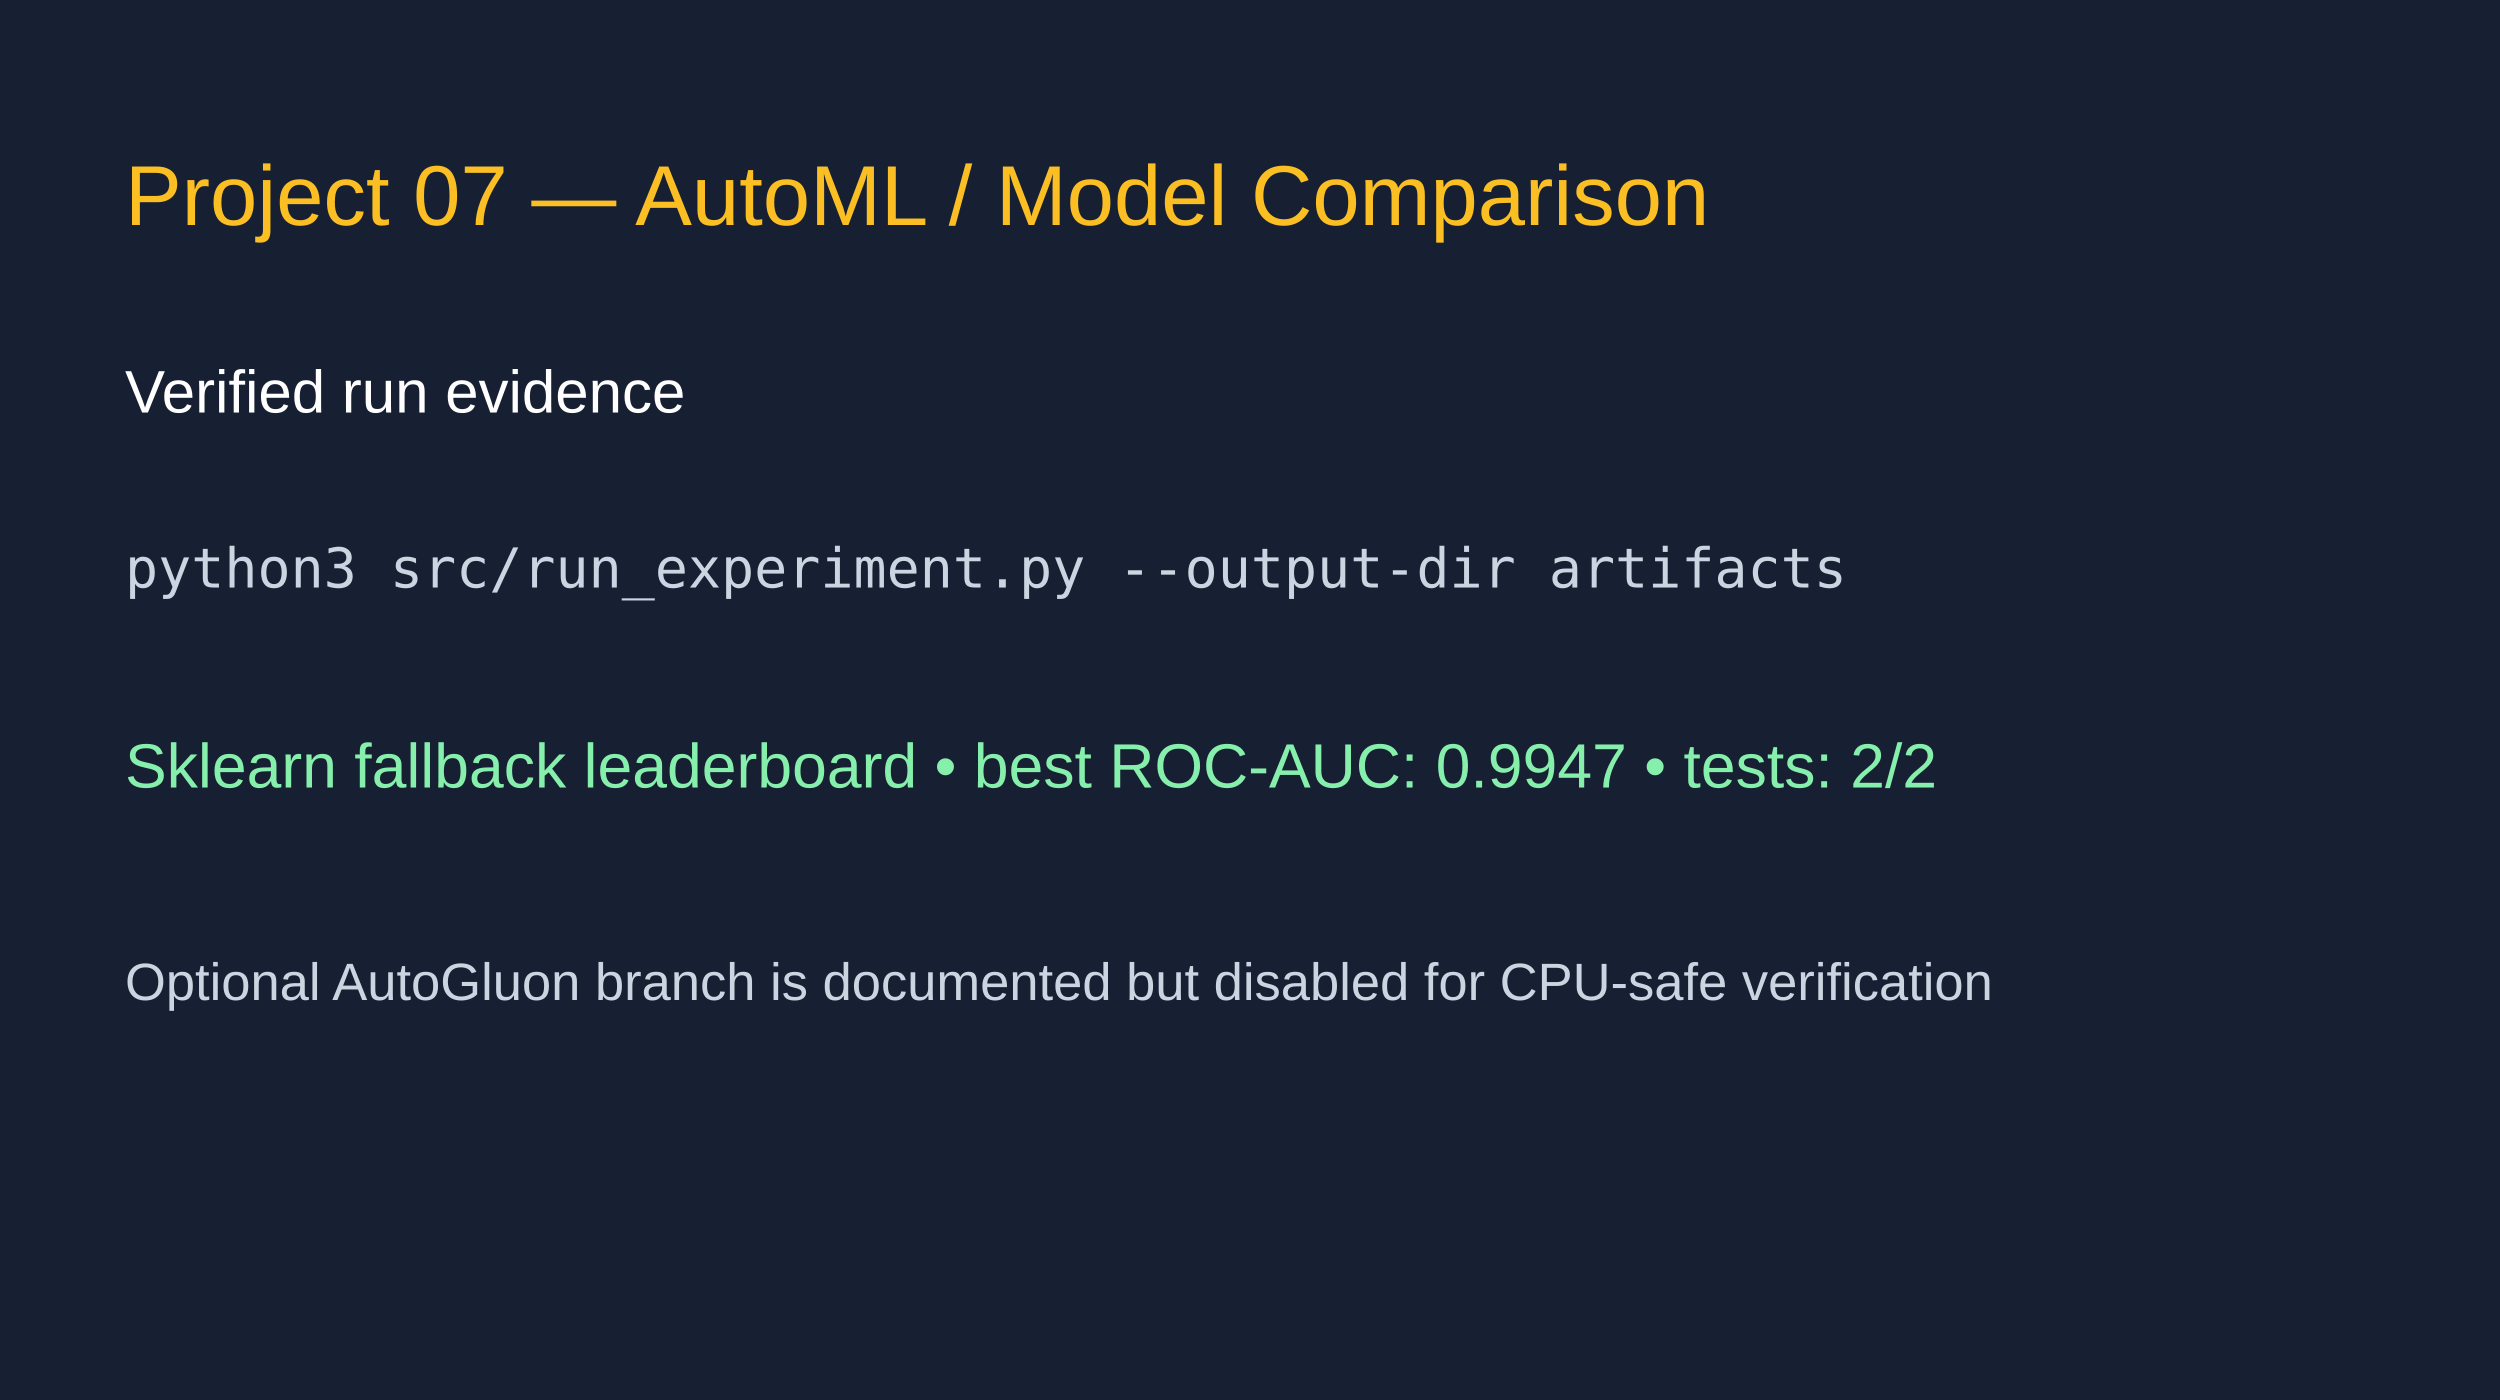
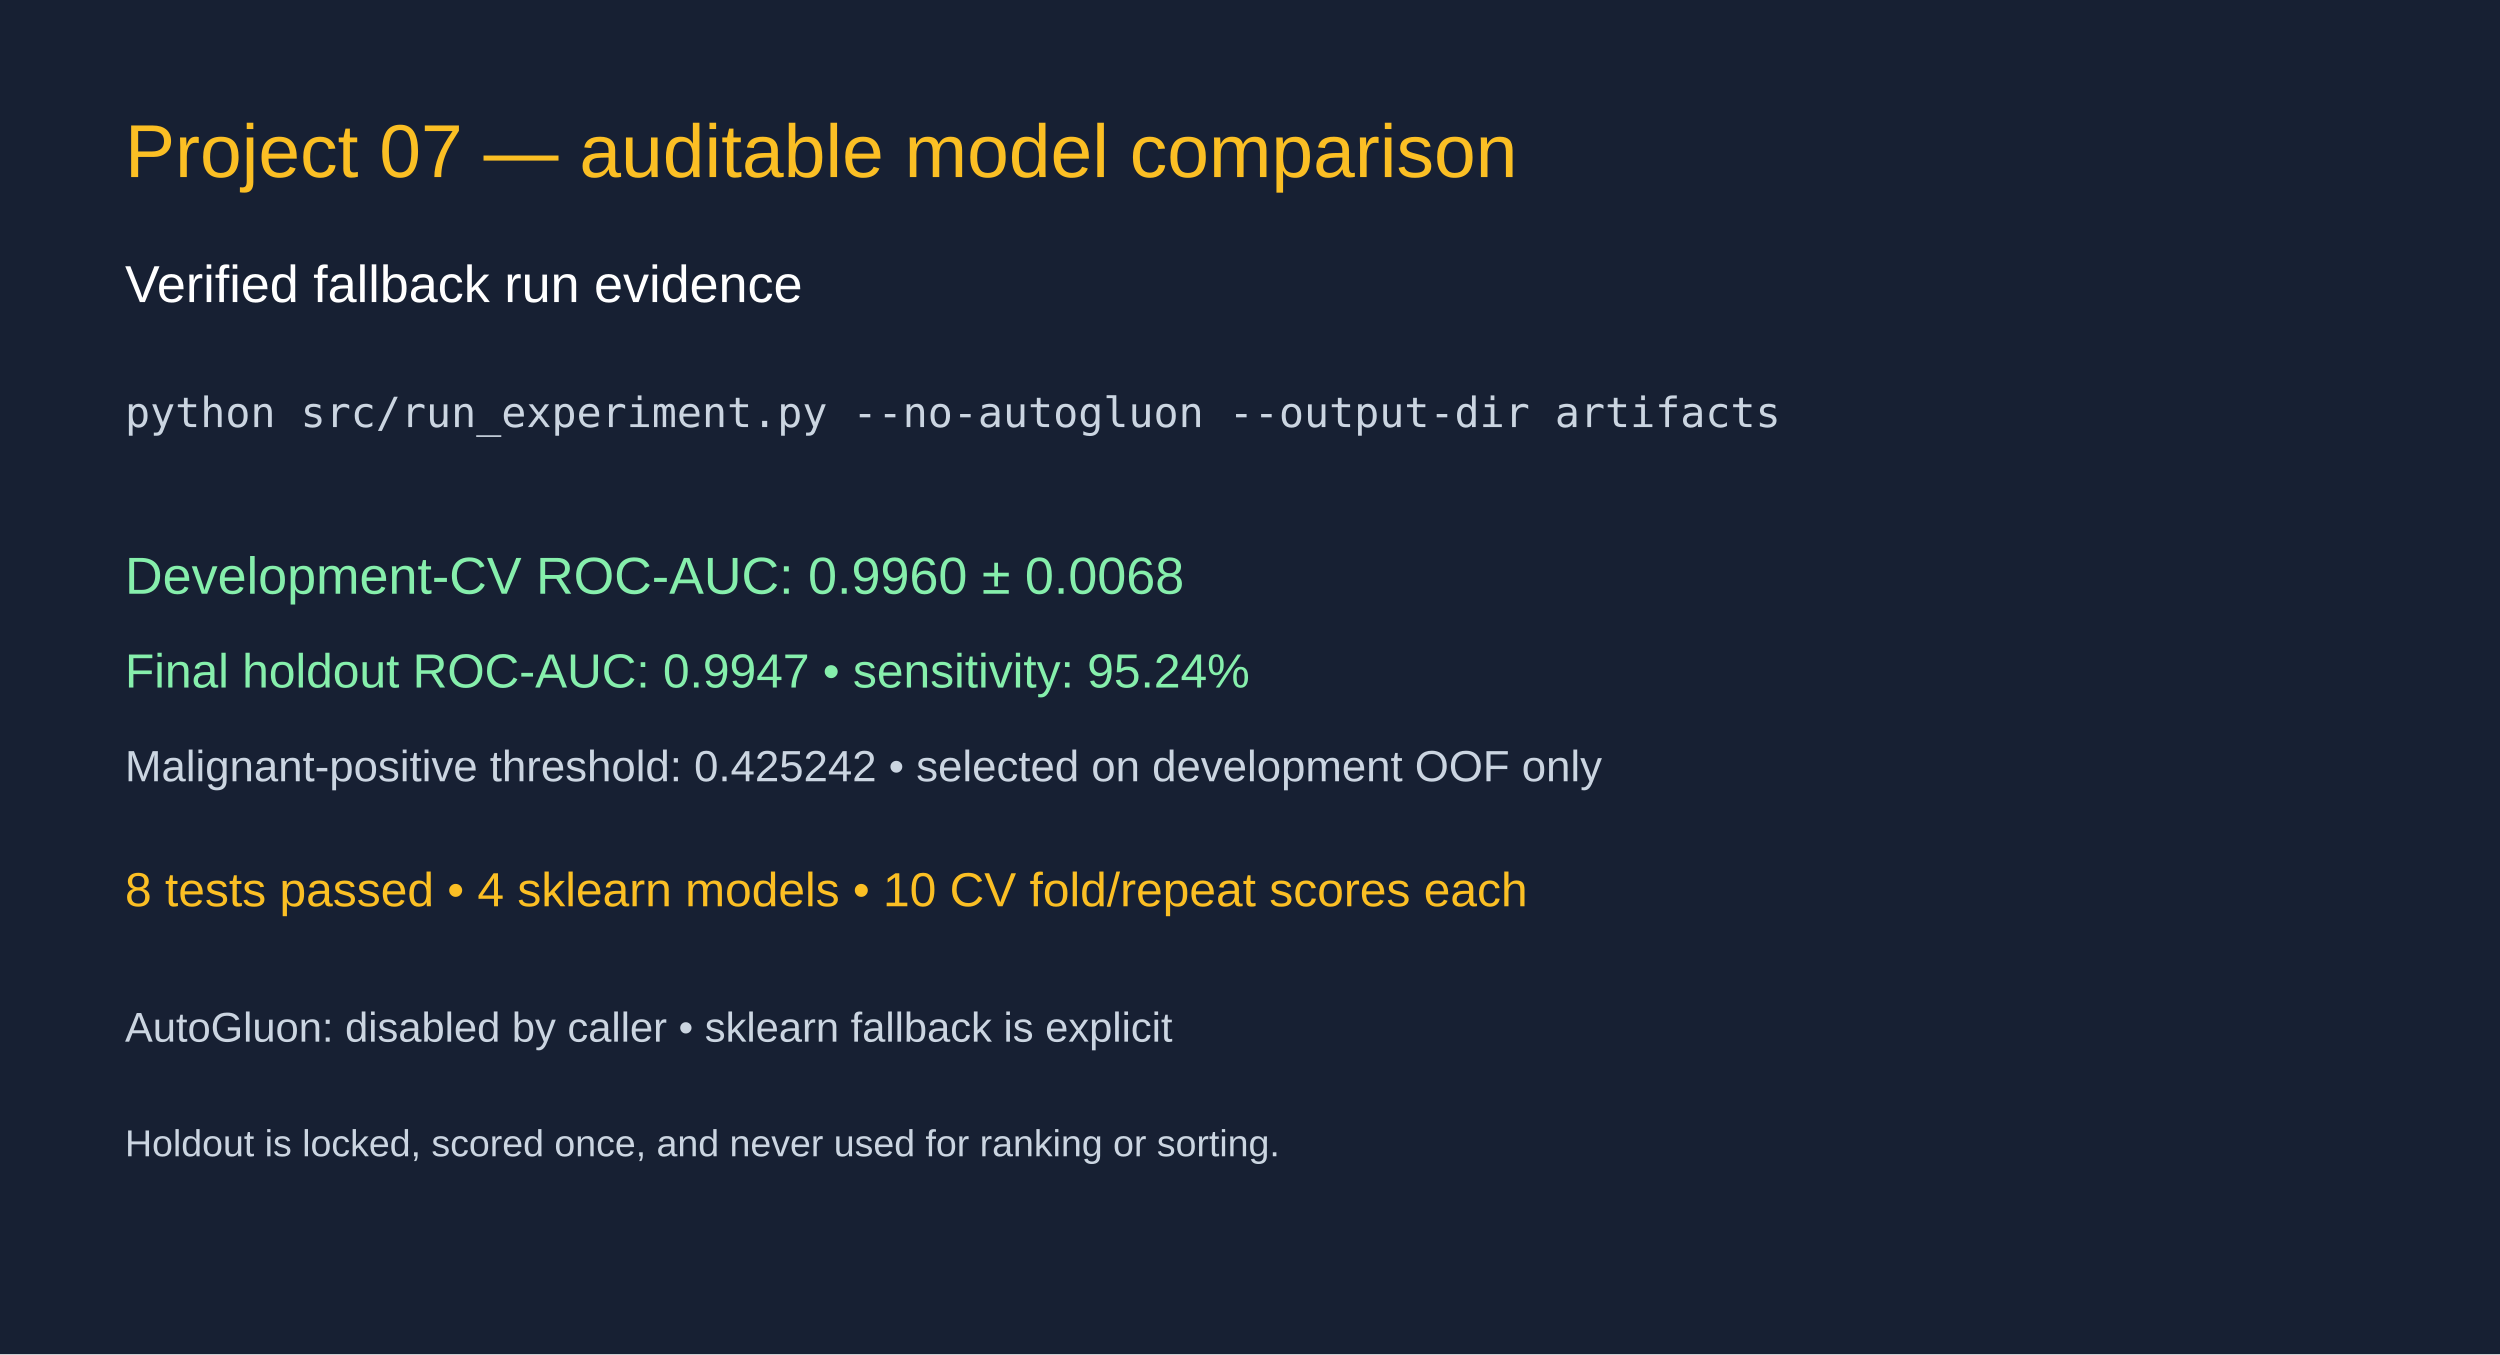
- <svg xmlns="http://www.w3.org/2000/svg" width="1000" height="560" viewBox="0 0 1000 560">
-   <rect width="1000" height="560" fill="#172033" />
-   <text x="50" y="90" fill="#fbbf24" font-size="34" font-family="Arial">Project 07 — AutoML / Model Comparison</text>
-   <text x="50" y="165" fill="white" font-size="24" font-family="Arial">Verified run evidence</text>
-   <text x="50" y="235" fill="#cbd5e1" font-size="22" font-family="monospace">python3 src/run_experiment.py --output-dir artifacts</text>
-   <text x="50" y="315" fill="#86efac" font-size="25" font-family="Arial">Sklearn fallback leaderboard • best ROC-AUC: 0.9947 • tests: 2/2</text>
-   <text x="50" y="400" fill="#cbd5e1" font-size="21" font-family="Arial">Optional AutoGluon branch is documented but disabled for CPU-safe verification</text>
+ <svg xmlns="http://www.w3.org/2000/svg" width="1200" height="650" viewBox="0 0 1200 650">
+   <rect width="1200" height="650" fill="#172033" />
+   <text x="60" y="85" fill="#fbbf24" font-size="36" font-family="Arial">Project 07 — auditable model comparison</text>
+   <text x="60" y="145" fill="white" font-size="25" font-family="Arial">Verified fallback run evidence</text>
+   <text x="60" y="205" fill="#cbd5e1" font-size="20" font-family="monospace">python src/run_experiment.py --no-autogluon --output-dir artifacts</text>
+   <text x="60" y="285" fill="#86efac" font-size="25" font-family="Arial">Development-CV ROC-AUC: 0.9960 ± 0.0068</text>
+   <text x="60" y="330" fill="#86efac" font-size="23" font-family="Arial">Final holdout ROC-AUC: 0.9947 • sensitivity: 95.24%</text>
+   <text x="60" y="375" fill="#cbd5e1" font-size="21" font-family="Arial">Malignant-positive threshold: 0.425242 • selected on development OOF only</text>
+   <text x="60" y="435" fill="#fbbf24" font-size="23" font-family="Arial">8 tests passed • 4 sklearn models • 10 CV fold/repeat scores each</text>
+   <text x="60" y="500" fill="#cbd5e1" font-size="20" font-family="Arial">AutoGluon: disabled by caller • sklearn fallback is explicit</text>
+   <text x="60" y="555" fill="#cbd5e1" font-size="18" font-family="Arial">Holdout is locked, scored once, and never used for ranking or sorting.</text>
</svg>
